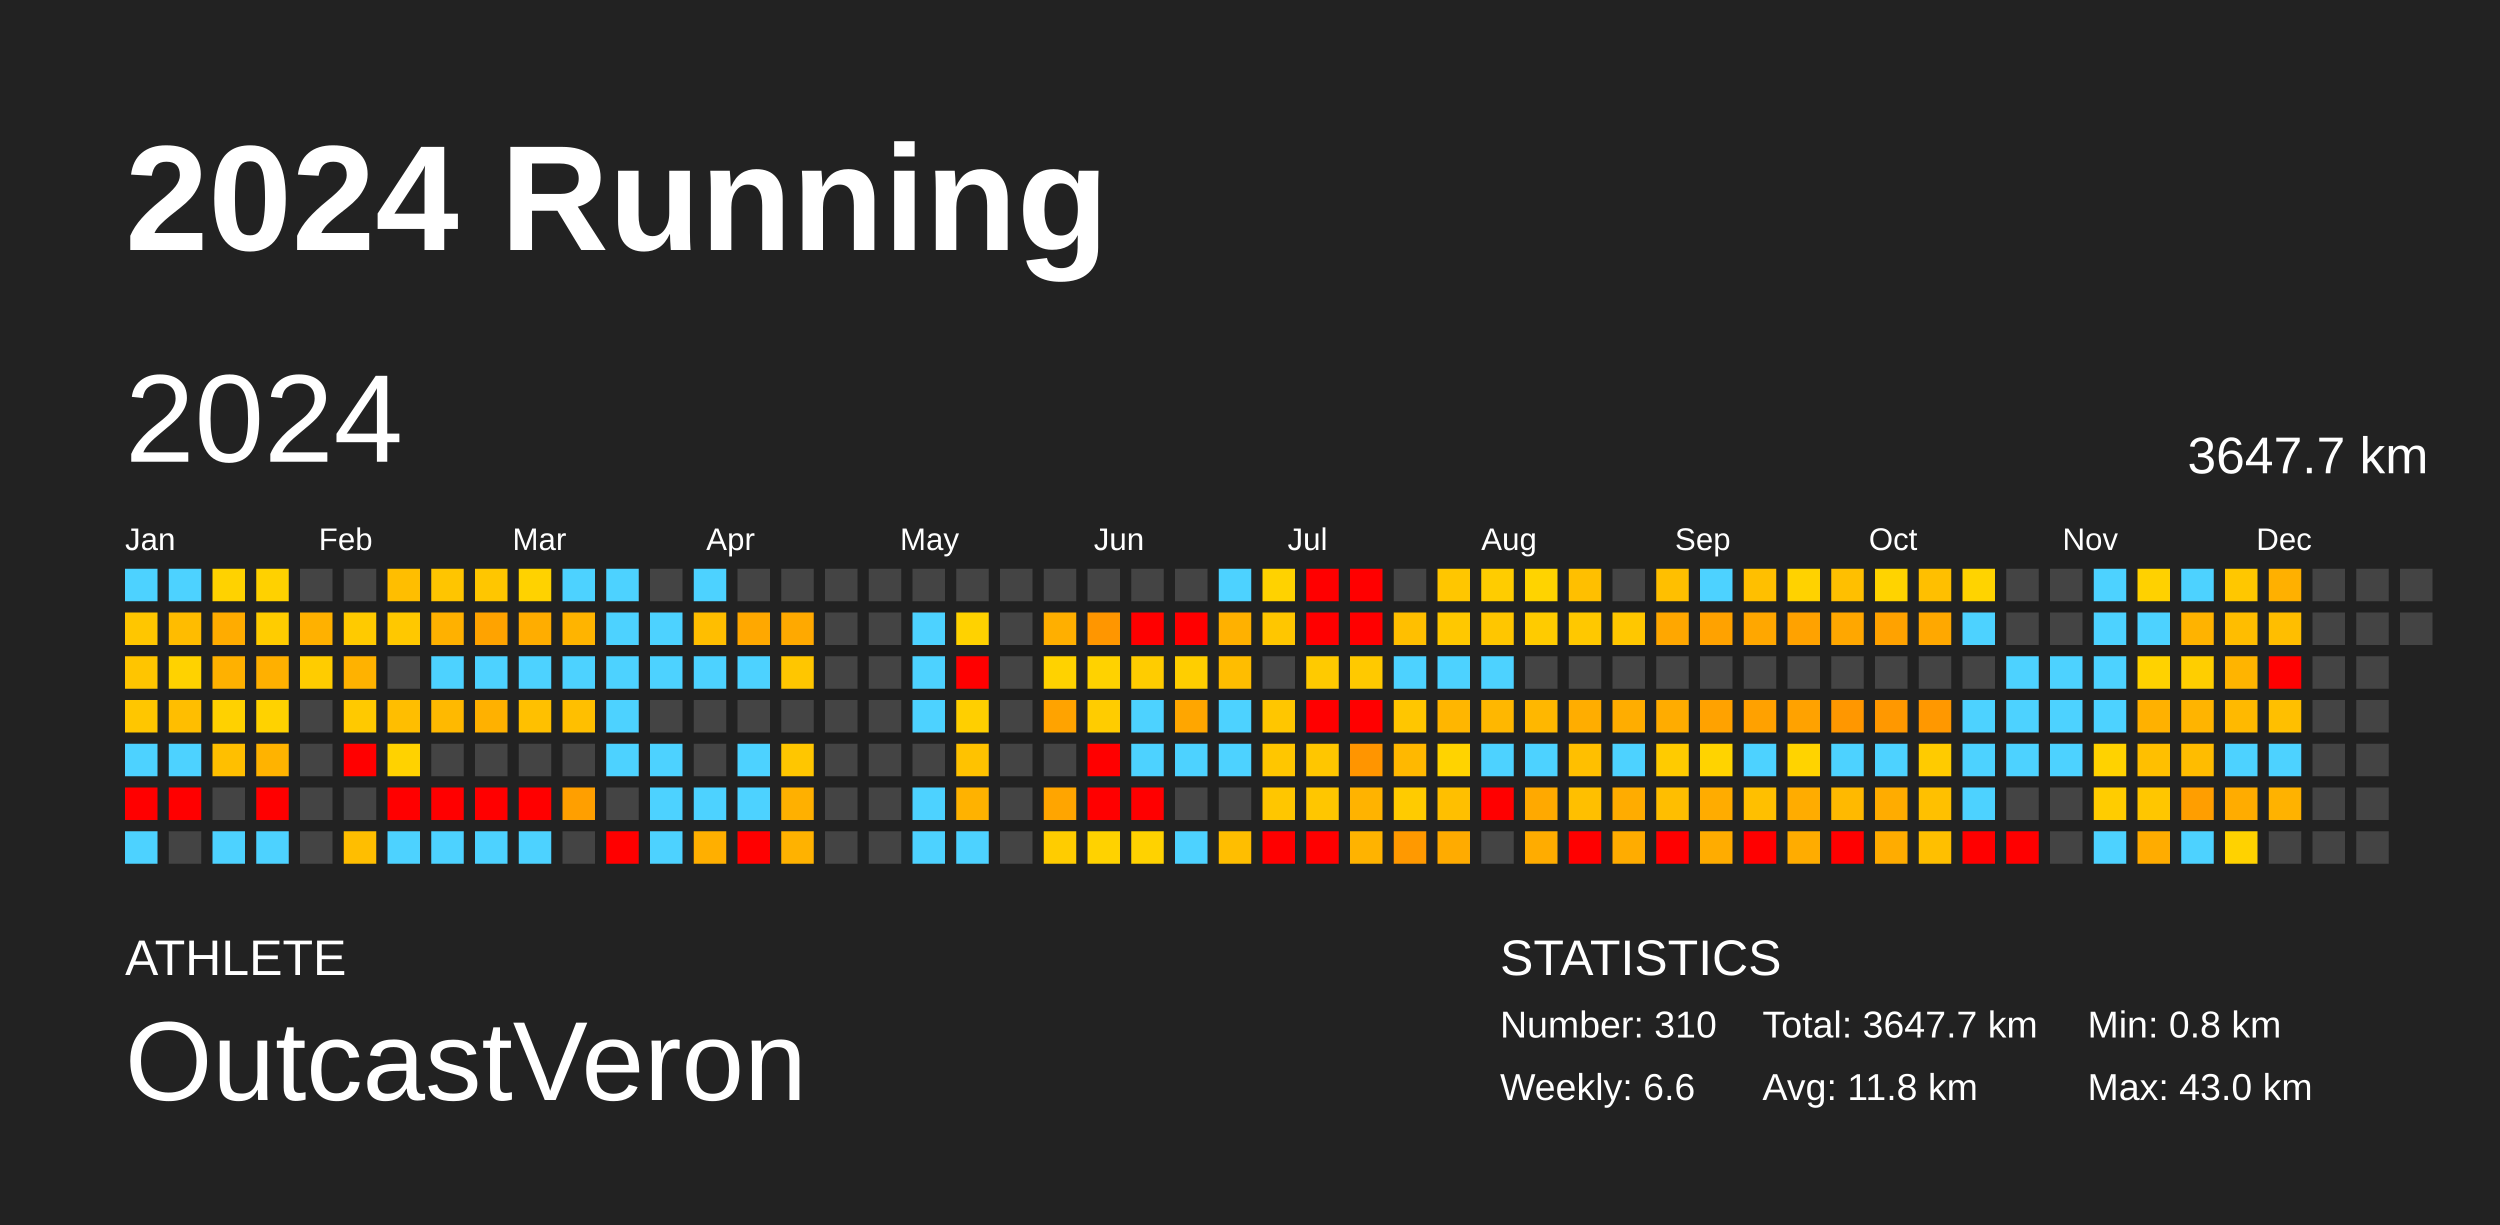
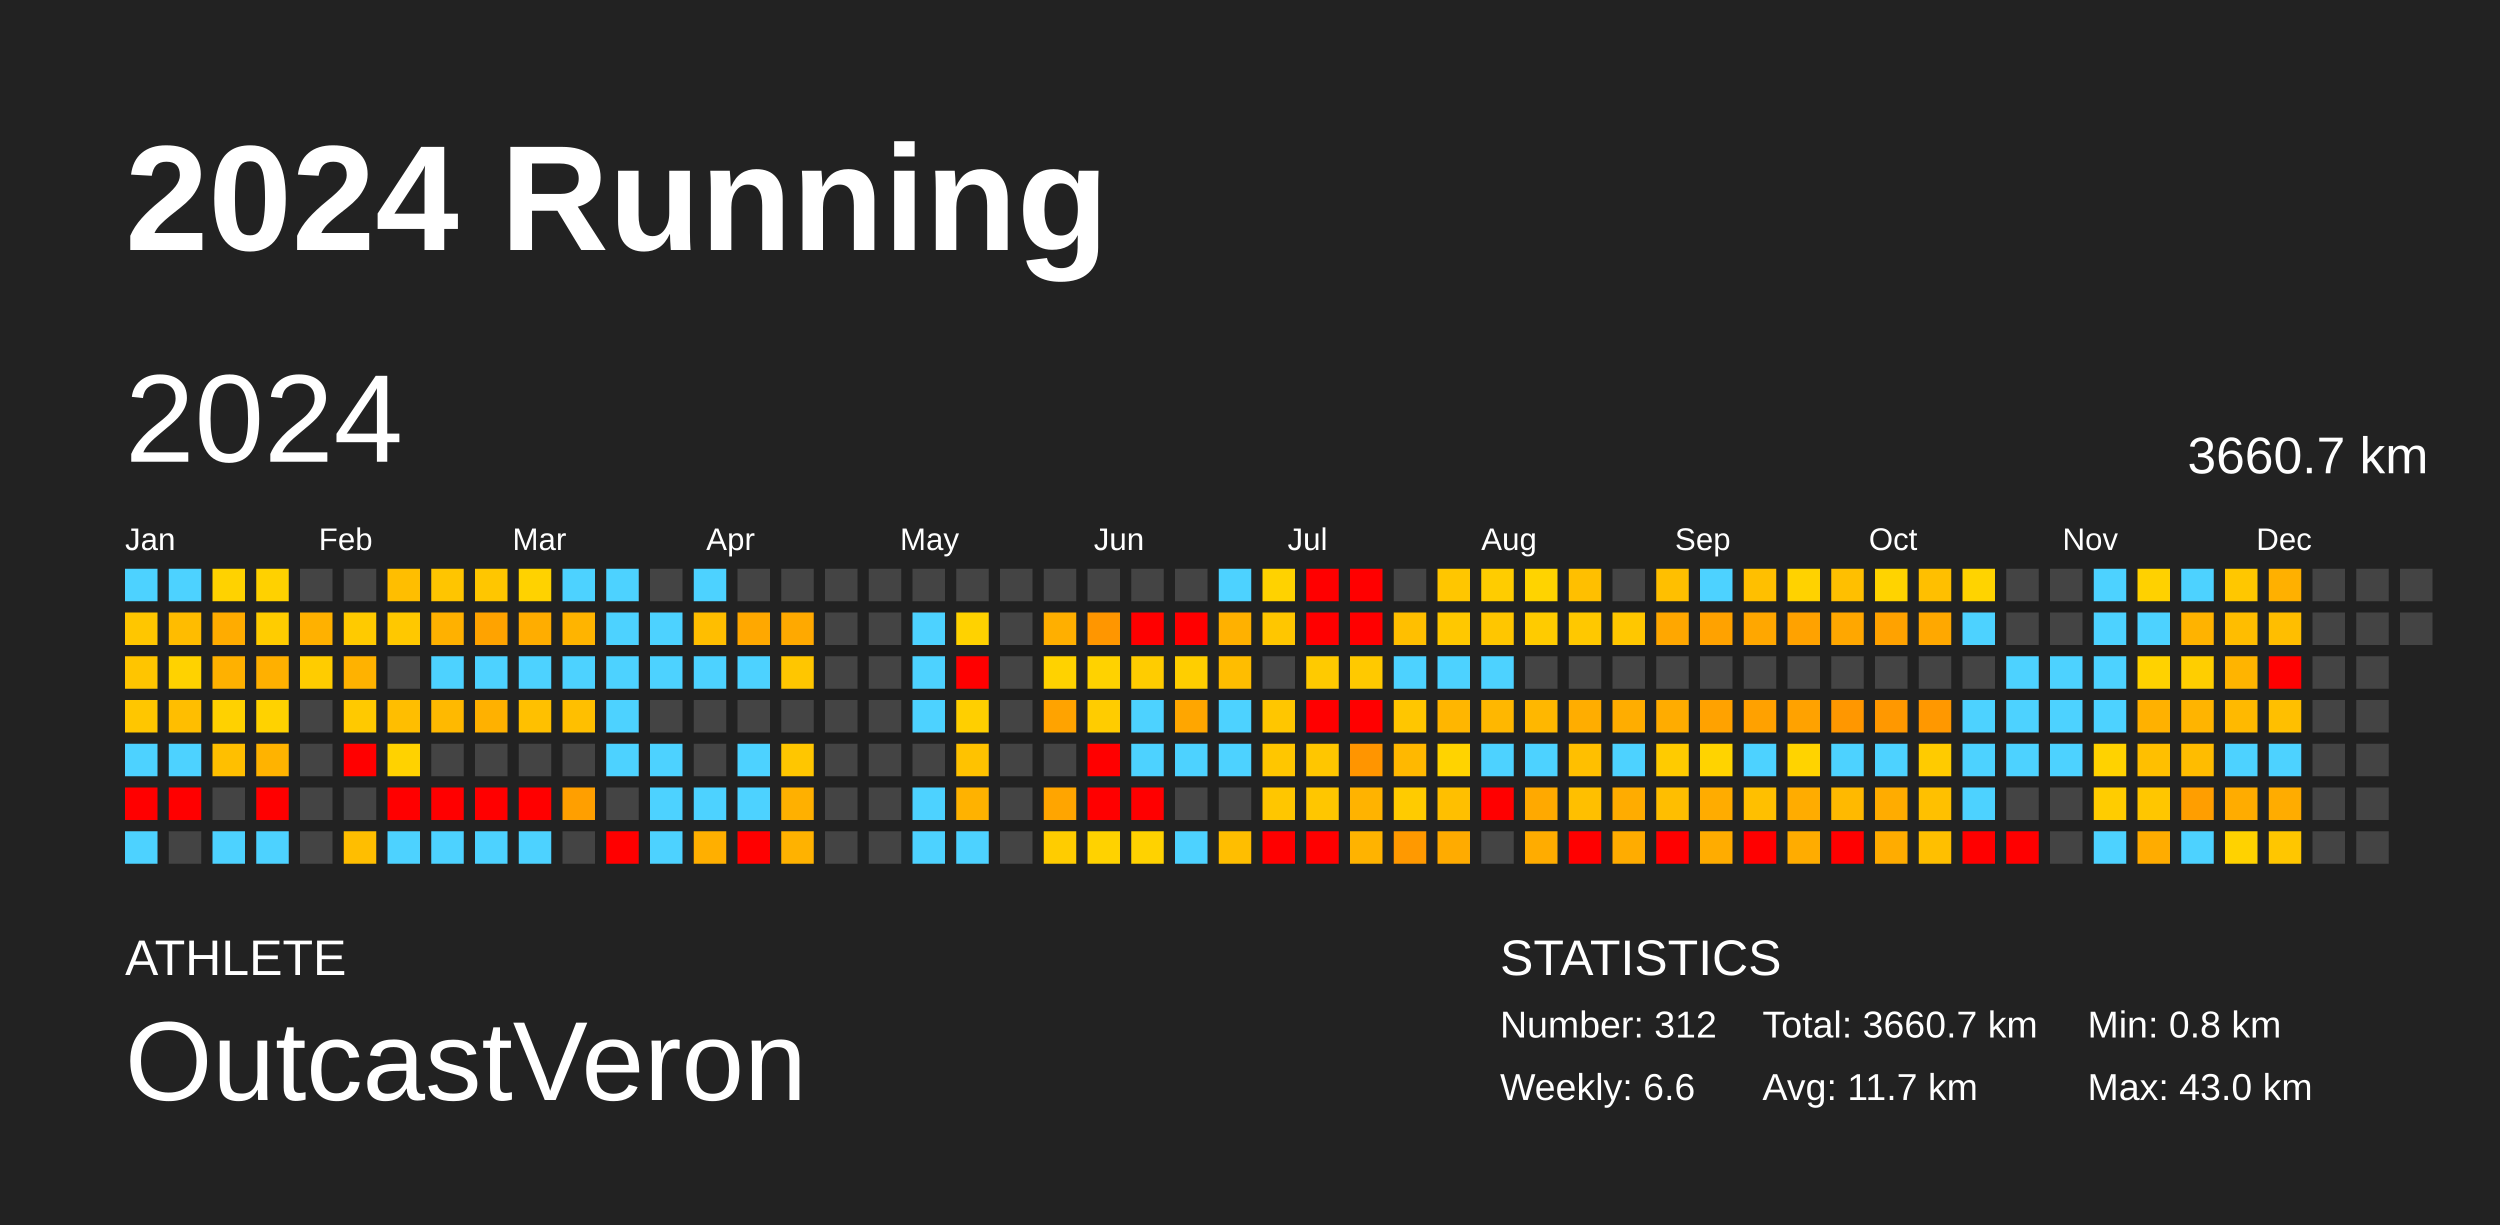
<svg xmlns="http://www.w3.org/2000/svg" baseProfile="full" height="98mm" version="1.1" viewBox="0,0,200,98" width="200mm">
  <defs />
  <rect fill="#222222" height="98" width="200" x="0" y="0" />
  <text fill="#FFFFFF" style="font-size:12px; font-family:Arial; font-weight:bold;" x="10" y="20">2024 Running</text>
  <text fill="#FFFFFF" style="font-size:4px; font-family:Arial" x="10" y="78">ATHLETE</text>
  <text fill="#FFFFFF" style="font-size:9px; font-family:Arial" x="10" y="88">OutcastVeron</text>
  <text fill="#FFFFFF" style="font-size:4px; font-family:Arial" x="120" y="78">STATISTICS</text>
-   <text fill="#FFFFFF" style="font-size:3px; font-family:Arial" x="120" y="83">Number: 310</text>
+   <text fill="#FFFFFF" style="font-size:3px; font-family:Arial" x="120" y="83">Number: 312</text>
  <text fill="#FFFFFF" style="font-size:3px; font-family:Arial" x="120" y="88">Weekly: 6.6</text>
-   <text fill="#FFFFFF" style="font-size:3px; font-family:Arial" x="141" y="83">Total: 3647.7 km</text>
-   <text fill="#FFFFFF" style="font-size:3px; font-family:Arial" x="141" y="88">Avg: 11.8 km</text>
+   <text fill="#FFFFFF" style="font-size:3px; font-family:Arial" x="141" y="83">Total: 3660.7 km</text>
+   <text fill="#FFFFFF" style="font-size:3px; font-family:Arial" x="141" y="88">Avg: 11.7 km</text>
  <text fill="#FFFFFF" style="font-size:3px; font-family:Arial" x="167" y="83">Min: 0.8 km</text>
  <text fill="#FFFFFF" style="font-size:3px; font-family:Arial" x="167" y="88">Max: 43.0 km</text>
  <text dominant-baseline="hanging" fill="#FFFFFF" style="font-size:10.0px; font-family:Arial;" x="10" y="30">2024</text>
-   <text dominant-baseline="hanging" fill="#FFFFFF" style="font-size:4.125px; font-family:Arial;" x="175" y="35">3647.7 km</text>
+   <text dominant-baseline="hanging" fill="#FFFFFF" style="font-size:4.125px; font-family:Arial;" x="175" y="35">3660.7 km</text>
  <text fill="#FFFFFF" style="font-size:2.5px; font-family:Arial" x="10.0" y="44">Jan</text>
  <text fill="#FFFFFF" style="font-size:2.5px; font-family:Arial" x="25.5" y="44">Feb</text>
  <text fill="#FFFFFF" style="font-size:2.5px; font-family:Arial" x="41.0" y="44">Mar</text>
  <text fill="#FFFFFF" style="font-size:2.5px; font-family:Arial" x="56.5" y="44">Apr</text>
  <text fill="#FFFFFF" style="font-size:2.5px; font-family:Arial" x="72.0" y="44">May</text>
  <text fill="#FFFFFF" style="font-size:2.5px; font-family:Arial" x="87.5" y="44">Jun</text>
  <text fill="#FFFFFF" style="font-size:2.5px; font-family:Arial" x="103.0" y="44">Jul</text>
  <text fill="#FFFFFF" style="font-size:2.5px; font-family:Arial" x="118.5" y="44">Aug</text>
  <text fill="#FFFFFF" style="font-size:2.5px; font-family:Arial" x="134.0" y="44">Sep</text>
  <text fill="#FFFFFF" style="font-size:2.5px; font-family:Arial" x="149.5" y="44">Oct</text>
  <text fill="#FFFFFF" style="font-size:2.5px; font-family:Arial" x="165.0" y="44">Nov</text>
  <text fill="#FFFFFF" style="font-size:2.5px; font-family:Arial" x="180.5" y="44">Dec</text>
  <rect fill="#4dd2ff" height="2.6" width="2.6" x="10.0" y="45.5" />
  <rect fill="#ffc600" height="2.6" width="2.6" x="10.0" y="49.0" />
  <rect fill="#ffc500" height="2.6" width="2.6" x="10.0" y="52.5" />
  <rect fill="#ffc600" height="2.6" width="2.6" x="10.0" y="56.0" />
  <rect fill="#4dd2ff" height="2.6" width="2.6" x="10.0" y="59.5" />
  <rect fill="red" height="2.6" width="2.6" x="10.0" y="63.0" />
  <rect fill="#4dd2ff" height="2.6" width="2.6" x="10.0" y="66.5" />
  <rect fill="#4dd2ff" height="2.6" width="2.6" x="13.5" y="45.5" />
  <rect fill="#ffbc00" height="2.6" width="2.6" x="13.5" y="49.0" />
  <rect fill="#ffd200" height="2.6" width="2.6" x="13.5" y="52.5" />
  <rect fill="#ffbe00" height="2.6" width="2.6" x="13.5" y="56.0" />
  <rect fill="#4dd2ff" height="2.6" width="2.6" x="13.5" y="59.5" />
  <rect fill="red" height="2.6" width="2.6" x="13.5" y="63.0" />
  <rect fill="#444444" height="2.6" width="2.6" x="13.5" y="66.5" />
  <rect fill="#ffd200" height="2.6" width="2.6" x="17.0" y="45.5" />
  <rect fill="#ffac00" height="2.6" width="2.6" x="17.0" y="49.0" />
  <rect fill="#ffb100" height="2.6" width="2.6" x="17.0" y="52.5" />
  <rect fill="#ffd100" height="2.6" width="2.6" x="17.0" y="56.0" />
  <rect fill="#ffbf00" height="2.6" width="2.6" x="17.0" y="59.5" />
  <rect fill="#444444" height="2.6" width="2.6" x="17.0" y="63.0" />
  <rect fill="#4dd2ff" height="2.6" width="2.6" x="17.0" y="66.5" />
  <rect fill="#ffd100" height="2.6" width="2.6" x="20.5" y="45.5" />
  <rect fill="#ffcc00" height="2.6" width="2.6" x="20.5" y="49.0" />
  <rect fill="#ffb000" height="2.6" width="2.6" x="20.5" y="52.5" />
  <rect fill="#ffd200" height="2.6" width="2.6" x="20.5" y="56.0" />
  <rect fill="#ffb300" height="2.6" width="2.6" x="20.5" y="59.5" />
  <rect fill="red" height="2.6" width="2.6" x="20.5" y="63.0" />
  <rect fill="#4dd2ff" height="2.6" width="2.6" x="20.5" y="66.5" />
  <rect fill="#444444" height="2.6" width="2.6" x="24.0" y="45.5" />
  <rect fill="#ffb100" height="2.6" width="2.6" x="24.0" y="49.0" />
  <rect fill="#ffcc00" height="2.6" width="2.6" x="24.0" y="52.5" />
  <rect fill="#444444" height="2.6" width="2.6" x="24.0" y="56.0" />
  <rect fill="#444444" height="2.6" width="2.6" x="24.0" y="59.5" />
  <rect fill="#444444" height="2.6" width="2.6" x="24.0" y="63.0" />
  <rect fill="#444444" height="2.6" width="2.6" x="24.0" y="66.5" />
  <rect fill="#444444" height="2.6" width="2.6" x="27.5" y="45.5" />
  <rect fill="#ffca00" height="2.6" width="2.6" x="27.5" y="49.0" />
  <rect fill="#ffb200" height="2.6" width="2.6" x="27.5" y="52.5" />
  <rect fill="#ffc900" height="2.6" width="2.6" x="27.5" y="56.0" />
  <rect fill="red" height="2.6" width="2.6" x="27.5" y="59.5" />
  <rect fill="#444444" height="2.6" width="2.6" x="27.5" y="63.0" />
  <rect fill="#ffbe00" height="2.6" width="2.6" x="27.5" y="66.5" />
  <rect fill="#ffbe00" height="2.6" width="2.6" x="31.0" y="45.5" />
  <rect fill="#ffc800" height="2.6" width="2.6" x="31.0" y="49.0" />
  <rect fill="#444444" height="2.6" width="2.6" x="31.0" y="52.5" />
  <rect fill="#ffbe00" height="2.6" width="2.6" x="31.0" y="56.0" />
  <rect fill="#ffd200" height="2.6" width="2.6" x="31.0" y="59.5" />
  <rect fill="red" height="2.6" width="2.6" x="31.0" y="63.0" />
  <rect fill="#4dd2ff" height="2.6" width="2.6" x="31.0" y="66.5" />
  <rect fill="#ffc500" height="2.6" width="2.6" x="34.5" y="45.5" />
  <rect fill="#ffb100" height="2.6" width="2.6" x="34.5" y="49.0" />
  <rect fill="#4dd2ff" height="2.6" width="2.6" x="34.5" y="52.5" />
  <rect fill="#ffb900" height="2.6" width="2.6" x="34.5" y="56.0" />
  <rect fill="#444444" height="2.6" width="2.6" x="34.5" y="59.5" />
  <rect fill="red" height="2.6" width="2.6" x="34.5" y="63.0" />
  <rect fill="#4dd2ff" height="2.6" width="2.6" x="34.5" y="66.5" />
  <rect fill="#ffc600" height="2.6" width="2.6" x="38.0" y="45.5" />
  <rect fill="#ffa300" height="2.6" width="2.6" x="38.0" y="49.0" />
  <rect fill="#4dd2ff" height="2.6" width="2.6" x="38.0" y="52.5" />
  <rect fill="#ffb100" height="2.6" width="2.6" x="38.0" y="56.0" />
  <rect fill="#444444" height="2.6" width="2.6" x="38.0" y="59.5" />
  <rect fill="red" height="2.6" width="2.6" x="38.0" y="63.0" />
  <rect fill="#4dd2ff" height="2.6" width="2.6" x="38.0" y="66.5" />
  <rect fill="#ffd200" height="2.6" width="2.6" x="41.5" y="45.5" />
  <rect fill="#ffad00" height="2.6" width="2.6" x="41.5" y="49.0" />
  <rect fill="#4dd2ff" height="2.6" width="2.6" x="41.5" y="52.5" />
  <rect fill="#ffc000" height="2.6" width="2.6" x="41.5" y="56.0" />
  <rect fill="#444444" height="2.6" width="2.6" x="41.5" y="59.5" />
  <rect fill="red" height="2.6" width="2.6" x="41.5" y="63.0" />
  <rect fill="#4dd2ff" height="2.6" width="2.6" x="41.5" y="66.5" />
  <rect fill="#4dd2ff" height="2.6" width="2.6" x="45.0" y="45.5" />
  <rect fill="#ffb400" height="2.6" width="2.6" x="45.0" y="49.0" />
  <rect fill="#4dd2ff" height="2.6" width="2.6" x="45.0" y="52.5" />
  <rect fill="#ffbf00" height="2.6" width="2.6" x="45.0" y="56.0" />
  <rect fill="#444444" height="2.6" width="2.6" x="45.0" y="59.5" />
  <rect fill="#ff9f00" height="2.6" width="2.6" x="45.0" y="63.0" />
  <rect fill="#444444" height="2.6" width="2.6" x="45.0" y="66.5" />
  <rect fill="#4dd2ff" height="2.6" width="2.6" x="48.5" y="45.5" />
  <rect fill="#4dd2ff" height="2.6" width="2.6" x="48.5" y="49.0" />
  <rect fill="#4dd2ff" height="2.6" width="2.6" x="48.5" y="52.5" />
  <rect fill="#4dd2ff" height="2.6" width="2.6" x="48.5" y="56.0" />
  <rect fill="#4dd2ff" height="2.6" width="2.6" x="48.5" y="59.5" />
  <rect fill="#444444" height="2.6" width="2.6" x="48.5" y="63.0" />
  <rect fill="red" height="2.6" width="2.6" x="48.5" y="66.5" />
  <rect fill="#444444" height="2.6" width="2.6" x="52.0" y="45.5" />
  <rect fill="#4dd2ff" height="2.6" width="2.6" x="52.0" y="49.0" />
  <rect fill="#4dd2ff" height="2.6" width="2.6" x="52.0" y="52.5" />
  <rect fill="#444444" height="2.6" width="2.6" x="52.0" y="56.0" />
  <rect fill="#4dd2ff" height="2.6" width="2.6" x="52.0" y="59.5" />
  <rect fill="#4dd2ff" height="2.6" width="2.6" x="52.0" y="63.0" />
  <rect fill="#4dd2ff" height="2.6" width="2.6" x="52.0" y="66.5" />
  <rect fill="#4dd2ff" height="2.6" width="2.6" x="55.5" y="45.5" />
  <rect fill="#ffbe00" height="2.6" width="2.6" x="55.5" y="49.0" />
  <rect fill="#4dd2ff" height="2.6" width="2.6" x="55.5" y="52.5" />
  <rect fill="#444444" height="2.6" width="2.6" x="55.5" y="56.0" />
  <rect fill="#444444" height="2.6" width="2.6" x="55.5" y="59.5" />
  <rect fill="#4dd2ff" height="2.6" width="2.6" x="55.5" y="63.0" />
  <rect fill="#ffaf00" height="2.6" width="2.6" x="55.5" y="66.5" />
  <rect fill="#444444" height="2.6" width="2.6" x="59.0" y="45.5" />
  <rect fill="#ffa800" height="2.6" width="2.6" x="59.0" y="49.0" />
  <rect fill="#4dd2ff" height="2.6" width="2.6" x="59.0" y="52.5" />
  <rect fill="#444444" height="2.6" width="2.6" x="59.0" y="56.0" />
  <rect fill="#4dd2ff" height="2.6" width="2.6" x="59.0" y="59.5" />
  <rect fill="#4dd2ff" height="2.6" width="2.6" x="59.0" y="63.0" />
  <rect fill="red" height="2.6" width="2.6" x="59.0" y="66.5" />
  <rect fill="#444444" height="2.6" width="2.6" x="62.5" y="45.5" />
  <rect fill="#ffa900" height="2.6" width="2.6" x="62.5" y="49.0" />
  <rect fill="#ffc600" height="2.6" width="2.6" x="62.5" y="52.5" />
  <rect fill="#444444" height="2.6" width="2.6" x="62.5" y="56.0" />
  <rect fill="#ffc600" height="2.6" width="2.6" x="62.5" y="59.5" />
  <rect fill="#ffb000" height="2.6" width="2.6" x="62.5" y="63.0" />
  <rect fill="#ffb200" height="2.6" width="2.6" x="62.5" y="66.5" />
  <rect fill="#444444" height="2.6" width="2.6" x="66.0" y="45.5" />
  <rect fill="#444444" height="2.6" width="2.6" x="66.0" y="49.0" />
  <rect fill="#444444" height="2.6" width="2.6" x="66.0" y="52.5" />
  <rect fill="#444444" height="2.6" width="2.6" x="66.0" y="56.0" />
  <rect fill="#444444" height="2.6" width="2.6" x="66.0" y="59.5" />
  <rect fill="#444444" height="2.6" width="2.6" x="66.0" y="63.0" />
  <rect fill="#444444" height="2.6" width="2.6" x="66.0" y="66.5" />
  <rect fill="#444444" height="2.6" width="2.6" x="69.5" y="45.5" />
  <rect fill="#444444" height="2.6" width="2.6" x="69.5" y="49.0" />
  <rect fill="#444444" height="2.6" width="2.6" x="69.5" y="52.5" />
  <rect fill="#444444" height="2.6" width="2.6" x="69.5" y="56.0" />
  <rect fill="#444444" height="2.6" width="2.6" x="69.5" y="59.5" />
  <rect fill="#444444" height="2.6" width="2.6" x="69.5" y="63.0" />
  <rect fill="#444444" height="2.6" width="2.6" x="69.5" y="66.5" />
  <rect fill="#444444" height="2.6" width="2.6" x="73.0" y="45.5" />
  <rect fill="#4dd2ff" height="2.6" width="2.6" x="73.0" y="49.0" />
  <rect fill="#4dd2ff" height="2.6" width="2.6" x="73.0" y="52.5" />
  <rect fill="#4dd2ff" height="2.6" width="2.6" x="73.0" y="56.0" />
  <rect fill="#444444" height="2.6" width="2.6" x="73.0" y="59.5" />
  <rect fill="#4dd2ff" height="2.6" width="2.6" x="73.0" y="63.0" />
  <rect fill="#4dd2ff" height="2.6" width="2.6" x="73.0" y="66.5" />
  <rect fill="#444444" height="2.6" width="2.6" x="76.5" y="45.5" />
  <rect fill="#ffd200" height="2.6" width="2.6" x="76.5" y="49.0" />
  <rect fill="red" height="2.6" width="2.6" x="76.5" y="52.5" />
  <rect fill="#ffcf00" height="2.6" width="2.6" x="76.5" y="56.0" />
  <rect fill="#ffc200" height="2.6" width="2.6" x="76.5" y="59.5" />
  <rect fill="#ffb200" height="2.6" width="2.6" x="76.5" y="63.0" />
  <rect fill="#4dd2ff" height="2.6" width="2.6" x="76.5" y="66.5" />
  <rect fill="#444444" height="2.6" width="2.6" x="80.0" y="45.5" />
  <rect fill="#444444" height="2.6" width="2.6" x="80.0" y="49.0" />
  <rect fill="#444444" height="2.6" width="2.6" x="80.0" y="52.5" />
  <rect fill="#444444" height="2.6" width="2.6" x="80.0" y="56.0" />
  <rect fill="#444444" height="2.6" width="2.6" x="80.0" y="59.5" />
  <rect fill="#444444" height="2.6" width="2.6" x="80.0" y="63.0" />
  <rect fill="#444444" height="2.6" width="2.6" x="80.0" y="66.5" />
  <rect fill="#444444" height="2.6" width="2.6" x="83.5" y="45.5" />
  <rect fill="#ffaf00" height="2.6" width="2.6" x="83.5" y="49.0" />
  <rect fill="#ffd200" height="2.6" width="2.6" x="83.5" y="52.5" />
  <rect fill="#ffa300" height="2.6" width="2.6" x="83.5" y="56.0" />
  <rect fill="#444444" height="2.6" width="2.6" x="83.5" y="59.5" />
  <rect fill="#ffa500" height="2.6" width="2.6" x="83.5" y="63.0" />
  <rect fill="#ffcc00" height="2.6" width="2.6" x="83.5" y="66.5" />
  <rect fill="#444444" height="2.6" width="2.6" x="87.0" y="45.5" />
  <rect fill="#ff9600" height="2.6" width="2.6" x="87.0" y="49.0" />
  <rect fill="#ffd200" height="2.6" width="2.6" x="87.0" y="52.5" />
  <rect fill="#ffcc00" height="2.6" width="2.6" x="87.0" y="56.0" />
  <rect fill="red" height="2.6" width="2.6" x="87.0" y="59.5" />
  <rect fill="red" height="2.6" width="2.6" x="87.0" y="63.0" />
  <rect fill="#ffd200" height="2.6" width="2.6" x="87.0" y="66.5" />
  <rect fill="#444444" height="2.6" width="2.6" x="90.5" y="45.5" />
  <rect fill="red" height="2.6" width="2.6" x="90.5" y="49.0" />
  <rect fill="#ffcc00" height="2.6" width="2.6" x="90.5" y="52.5" />
  <rect fill="#4dd2ff" height="2.6" width="2.6" x="90.5" y="56.0" />
  <rect fill="#4dd2ff" height="2.6" width="2.6" x="90.5" y="59.5" />
  <rect fill="red" height="2.6" width="2.6" x="90.5" y="63.0" />
  <rect fill="#ffd200" height="2.6" width="2.6" x="90.5" y="66.5" />
  <rect fill="#444444" height="2.6" width="2.6" x="94.0" y="45.5" />
  <rect fill="red" height="2.6" width="2.6" x="94.0" y="49.0" />
  <rect fill="#ffce00" height="2.6" width="2.6" x="94.0" y="52.5" />
  <rect fill="#ffa600" height="2.6" width="2.6" x="94.0" y="56.0" />
  <rect fill="#4dd2ff" height="2.6" width="2.6" x="94.0" y="59.5" />
  <rect fill="#444444" height="2.6" width="2.6" x="94.0" y="63.0" />
  <rect fill="#4dd2ff" height="2.6" width="2.6" x="94.0" y="66.5" />
  <rect fill="#4dd2ff" height="2.6" width="2.6" x="97.5" y="45.5" />
  <rect fill="#ffb100" height="2.6" width="2.6" x="97.5" y="49.0" />
  <rect fill="#ffbd00" height="2.6" width="2.6" x="97.5" y="52.5" />
  <rect fill="#4dd2ff" height="2.6" width="2.6" x="97.5" y="56.0" />
  <rect fill="#4dd2ff" height="2.6" width="2.6" x="97.5" y="59.5" />
  <rect fill="#444444" height="2.6" width="2.6" x="97.5" y="63.0" />
  <rect fill="#ffbe00" height="2.6" width="2.6" x="97.5" y="66.5" />
  <rect fill="#ffd200" height="2.6" width="2.6" x="101.0" y="45.5" />
  <rect fill="#ffc600" height="2.6" width="2.6" x="101.0" y="49.0" />
  <rect fill="#444444" height="2.6" width="2.6" x="101.0" y="52.5" />
  <rect fill="#ffc600" height="2.6" width="2.6" x="101.0" y="56.0" />
  <rect fill="#ffc600" height="2.6" width="2.6" x="101.0" y="59.5" />
  <rect fill="#ffc600" height="2.6" width="2.6" x="101.0" y="63.0" />
  <rect fill="red" height="2.6" width="2.6" x="101.0" y="66.5" />
  <rect fill="red" height="2.6" width="2.6" x="104.5" y="45.5" />
  <rect fill="red" height="2.6" width="2.6" x="104.5" y="49.0" />
  <rect fill="#ffca00" height="2.6" width="2.6" x="104.5" y="52.5" />
  <rect fill="red" height="2.6" width="2.6" x="104.5" y="56.0" />
  <rect fill="#ffc600" height="2.6" width="2.6" x="104.5" y="59.5" />
  <rect fill="#ffc600" height="2.6" width="2.6" x="104.5" y="63.0" />
  <rect fill="red" height="2.6" width="2.6" x="104.5" y="66.5" />
  <rect fill="red" height="2.6" width="2.6" x="108.0" y="45.5" />
  <rect fill="red" height="2.6" width="2.6" x="108.0" y="49.0" />
  <rect fill="#ffc900" height="2.6" width="2.6" x="108.0" y="52.5" />
  <rect fill="red" height="2.6" width="2.6" x="108.0" y="56.0" />
  <rect fill="#ff9500" height="2.6" width="2.6" x="108.0" y="59.5" />
  <rect fill="#ffb300" height="2.6" width="2.6" x="108.0" y="63.0" />
  <rect fill="#ffb300" height="2.6" width="2.6" x="108.0" y="66.5" />
  <rect fill="#444444" height="2.6" width="2.6" x="111.5" y="45.5" />
  <rect fill="#ffbf00" height="2.6" width="2.6" x="111.5" y="49.0" />
  <rect fill="#4dd2ff" height="2.6" width="2.6" x="111.5" y="52.5" />
  <rect fill="#ffc600" height="2.6" width="2.6" x="111.5" y="56.0" />
  <rect fill="#ffb800" height="2.6" width="2.6" x="111.5" y="59.5" />
  <rect fill="#ffcb00" height="2.6" width="2.6" x="111.5" y="63.0" />
  <rect fill="#ff9900" height="2.6" width="2.6" x="111.5" y="66.5" />
  <rect fill="#ffc600" height="2.6" width="2.6" x="115.0" y="45.5" />
  <rect fill="#ffc800" height="2.6" width="2.6" x="115.0" y="49.0" />
  <rect fill="#4dd2ff" height="2.6" width="2.6" x="115.0" y="52.5" />
  <rect fill="#ffb600" height="2.6" width="2.6" x="115.0" y="56.0" />
  <rect fill="#ffd300" height="2.6" width="2.6" x="115.0" y="59.5" />
  <rect fill="#ffbf00" height="2.6" width="2.6" x="115.0" y="63.0" />
  <rect fill="#ffab00" height="2.6" width="2.6" x="115.0" y="66.5" />
  <rect fill="#ffcc00" height="2.6" width="2.6" x="118.5" y="45.5" />
  <rect fill="#ffc600" height="2.6" width="2.6" x="118.5" y="49.0" />
  <rect fill="#4dd2ff" height="2.6" width="2.6" x="118.5" y="52.5" />
  <rect fill="#ffb700" height="2.6" width="2.6" x="118.5" y="56.0" />
  <rect fill="#4dd2ff" height="2.6" width="2.6" x="118.5" y="59.5" />
  <rect fill="red" height="2.6" width="2.6" x="118.5" y="63.0" />
  <rect fill="#444444" height="2.6" width="2.6" x="118.5" y="66.5" />
  <rect fill="#ffd300" height="2.6" width="2.6" x="122.0" y="45.5" />
  <rect fill="#ffcb00" height="2.6" width="2.6" x="122.0" y="49.0" />
  <rect fill="#444444" height="2.6" width="2.6" x="122.0" y="52.5" />
  <rect fill="#ffb700" height="2.6" width="2.6" x="122.0" y="56.0" />
  <rect fill="#4dd2ff" height="2.6" width="2.6" x="122.0" y="59.5" />
  <rect fill="#ffa900" height="2.6" width="2.6" x="122.0" y="63.0" />
  <rect fill="#ffac00" height="2.6" width="2.6" x="122.0" y="66.5" />
  <rect fill="#ffbf00" height="2.6" width="2.6" x="125.5" y="45.5" />
  <rect fill="#ffc800" height="2.6" width="2.6" x="125.5" y="49.0" />
  <rect fill="#444444" height="2.6" width="2.6" x="125.5" y="52.5" />
  <rect fill="#ffad00" height="2.6" width="2.6" x="125.5" y="56.0" />
  <rect fill="#ffbf00" height="2.6" width="2.6" x="125.5" y="59.5" />
  <rect fill="#ffbf00" height="2.6" width="2.6" x="125.5" y="63.0" />
  <rect fill="red" height="2.6" width="2.6" x="125.5" y="66.5" />
  <rect fill="#444444" height="2.6" width="2.6" x="129.0" y="45.5" />
  <rect fill="#ffc700" height="2.6" width="2.6" x="129.0" y="49.0" />
  <rect fill="#444444" height="2.6" width="2.6" x="129.0" y="52.5" />
  <rect fill="#ffad00" height="2.6" width="2.6" x="129.0" y="56.0" />
  <rect fill="#4dd2ff" height="2.6" width="2.6" x="129.0" y="59.5" />
  <rect fill="#ffac00" height="2.6" width="2.6" x="129.0" y="63.0" />
  <rect fill="#ffac00" height="2.6" width="2.6" x="129.0" y="66.5" />
  <rect fill="#ffbf00" height="2.6" width="2.6" x="132.5" y="45.5" />
  <rect fill="#ffa700" height="2.6" width="2.6" x="132.5" y="49.0" />
  <rect fill="#444444" height="2.6" width="2.6" x="132.5" y="52.5" />
  <rect fill="#ffac00" height="2.6" width="2.6" x="132.5" y="56.0" />
  <rect fill="#ffcb00" height="2.6" width="2.6" x="132.5" y="59.5" />
  <rect fill="#ffbe00" height="2.6" width="2.6" x="132.5" y="63.0" />
  <rect fill="red" height="2.6" width="2.6" x="132.5" y="66.5" />
  <rect fill="#4dd2ff" height="2.6" width="2.6" x="136.0" y="45.5" />
  <rect fill="#ffa200" height="2.6" width="2.6" x="136.0" y="49.0" />
  <rect fill="#444444" height="2.6" width="2.6" x="136.0" y="52.5" />
  <rect fill="#ffa200" height="2.6" width="2.6" x="136.0" y="56.0" />
  <rect fill="#ffd300" height="2.6" width="2.6" x="136.0" y="59.5" />
  <rect fill="#ffac00" height="2.6" width="2.6" x="136.0" y="63.0" />
  <rect fill="#ffac00" height="2.6" width="2.6" x="136.0" y="66.5" />
  <rect fill="#ffbf00" height="2.6" width="2.6" x="139.5" y="45.5" />
  <rect fill="#ffa700" height="2.6" width="2.6" x="139.5" y="49.0" />
  <rect fill="#444444" height="2.6" width="2.6" x="139.5" y="52.5" />
  <rect fill="#ffa100" height="2.6" width="2.6" x="139.5" y="56.0" />
  <rect fill="#4dd2ff" height="2.6" width="2.6" x="139.5" y="59.5" />
  <rect fill="#ffbf00" height="2.6" width="2.6" x="139.5" y="63.0" />
  <rect fill="red" height="2.6" width="2.6" x="139.5" y="66.5" />
  <rect fill="#ffd200" height="2.6" width="2.6" x="143.0" y="45.5" />
  <rect fill="#ffa200" height="2.6" width="2.6" x="143.0" y="49.0" />
  <rect fill="#444444" height="2.6" width="2.6" x="143.0" y="52.5" />
  <rect fill="#ffa200" height="2.6" width="2.6" x="143.0" y="56.0" />
  <rect fill="#ffd300" height="2.6" width="2.6" x="143.0" y="59.5" />
  <rect fill="#ffac00" height="2.6" width="2.6" x="143.0" y="63.0" />
  <rect fill="#ffac00" height="2.6" width="2.6" x="143.0" y="66.5" />
  <rect fill="#ffbf00" height="2.6" width="2.6" x="146.5" y="45.5" />
  <rect fill="#ffa700" height="2.6" width="2.6" x="146.5" y="49.0" />
  <rect fill="#444444" height="2.6" width="2.6" x="146.5" y="52.5" />
  <rect fill="#ff9700" height="2.6" width="2.6" x="146.5" y="56.0" />
  <rect fill="#4dd2ff" height="2.6" width="2.6" x="146.5" y="59.5" />
  <rect fill="#ffb900" height="2.6" width="2.6" x="146.5" y="63.0" />
  <rect fill="red" height="2.6" width="2.6" x="146.5" y="66.5" />
  <rect fill="#ffd300" height="2.6" width="2.6" x="150.0" y="45.5" />
  <rect fill="#ffa200" height="2.6" width="2.6" x="150.0" y="49.0" />
  <rect fill="#444444" height="2.6" width="2.6" x="150.0" y="52.5" />
  <rect fill="#ff9800" height="2.6" width="2.6" x="150.0" y="56.0" />
  <rect fill="#4dd2ff" height="2.6" width="2.6" x="150.0" y="59.5" />
  <rect fill="#ffac00" height="2.6" width="2.6" x="150.0" y="63.0" />
  <rect fill="#ffac00" height="2.6" width="2.6" x="150.0" y="66.5" />
  <rect fill="#ffbf00" height="2.6" width="2.6" x="153.5" y="45.5" />
  <rect fill="#ffa800" height="2.6" width="2.6" x="153.5" y="49.0" />
  <rect fill="#444444" height="2.6" width="2.6" x="153.5" y="52.5" />
  <rect fill="#ff9800" height="2.6" width="2.6" x="153.5" y="56.0" />
  <rect fill="#ffcb00" height="2.6" width="2.6" x="153.5" y="59.5" />
  <rect fill="#ffc000" height="2.6" width="2.6" x="153.5" y="63.0" />
  <rect fill="#ffbf00" height="2.6" width="2.6" x="153.5" y="66.5" />
  <rect fill="#ffd300" height="2.6" width="2.6" x="157.0" y="45.5" />
  <rect fill="#4dd2ff" height="2.6" width="2.6" x="157.0" y="49.0" />
  <rect fill="#444444" height="2.6" width="2.6" x="157.0" y="52.5" />
  <rect fill="#4dd2ff" height="2.6" width="2.6" x="157.0" y="56.0" />
  <rect fill="#4dd2ff" height="2.6" width="2.6" x="157.0" y="59.5" />
  <rect fill="#4dd2ff" height="2.6" width="2.6" x="157.0" y="63.0" />
  <rect fill="red" height="2.6" width="2.6" x="157.0" y="66.5" />
  <rect fill="#444444" height="2.6" width="2.6" x="160.5" y="45.5" />
  <rect fill="#444444" height="2.6" width="2.6" x="160.5" y="49.0" />
  <rect fill="#4dd2ff" height="2.6" width="2.6" x="160.5" y="52.5" />
  <rect fill="#4dd2ff" height="2.6" width="2.6" x="160.5" y="56.0" />
  <rect fill="#4dd2ff" height="2.6" width="2.6" x="160.5" y="59.5" />
  <rect fill="#444444" height="2.6" width="2.6" x="160.5" y="63.0" />
  <rect fill="red" height="2.6" width="2.6" x="160.5" y="66.5" />
  <rect fill="#444444" height="2.6" width="2.6" x="164.0" y="45.5" />
  <rect fill="#444444" height="2.6" width="2.6" x="164.0" y="49.0" />
  <rect fill="#4dd2ff" height="2.6" width="2.6" x="164.0" y="52.5" />
  <rect fill="#4dd2ff" height="2.6" width="2.6" x="164.0" y="56.0" />
  <rect fill="#4dd2ff" height="2.6" width="2.6" x="164.0" y="59.5" />
  <rect fill="#444444" height="2.6" width="2.6" x="164.0" y="63.0" />
  <rect fill="#444444" height="2.6" width="2.6" x="164.0" y="66.5" />
  <rect fill="#4dd2ff" height="2.6" width="2.6" x="167.5" y="45.5" />
  <rect fill="#4dd2ff" height="2.6" width="2.6" x="167.5" y="49.0" />
  <rect fill="#4dd2ff" height="2.6" width="2.6" x="167.5" y="52.5" />
  <rect fill="#4dd2ff" height="2.6" width="2.6" x="167.5" y="56.0" />
  <rect fill="#ffd200" height="2.6" width="2.6" x="167.5" y="59.5" />
  <rect fill="#ffcc00" height="2.6" width="2.6" x="167.5" y="63.0" />
  <rect fill="#4dd2ff" height="2.6" width="2.6" x="167.5" y="66.5" />
  <rect fill="#ffd100" height="2.6" width="2.6" x="171.0" y="45.5" />
  <rect fill="#4dd2ff" height="2.6" width="2.6" x="171.0" y="49.0" />
  <rect fill="#ffd200" height="2.6" width="2.6" x="171.0" y="52.5" />
  <rect fill="#ffb100" height="2.6" width="2.6" x="171.0" y="56.0" />
  <rect fill="#ffbf00" height="2.6" width="2.6" x="171.0" y="59.5" />
  <rect fill="#ffc600" height="2.6" width="2.6" x="171.0" y="63.0" />
  <rect fill="#ffac00" height="2.6" width="2.6" x="171.0" y="66.5" />
  <rect fill="#4dd2ff" height="2.6" width="2.6" x="174.5" y="45.5" />
  <rect fill="#ffb300" height="2.6" width="2.6" x="174.5" y="49.0" />
  <rect fill="#ffce00" height="2.6" width="2.6" x="174.5" y="52.5" />
  <rect fill="#ffb400" height="2.6" width="2.6" x="174.5" y="56.0" />
  <rect fill="#ffbc00" height="2.6" width="2.6" x="174.5" y="59.5" />
  <rect fill="#ff9e00" height="2.6" width="2.6" x="174.5" y="63.0" />
  <rect fill="#4dd2ff" height="2.6" width="2.6" x="174.5" y="66.5" />
  <rect fill="#ffc700" height="2.6" width="2.6" x="178.0" y="45.5" />
  <rect fill="#ffbd00" height="2.6" width="2.6" x="178.0" y="49.0" />
  <rect fill="#ffb400" height="2.6" width="2.6" x="178.0" y="52.5" />
  <rect fill="#ffb900" height="2.6" width="2.6" x="178.0" y="56.0" />
  <rect fill="#4dd2ff" height="2.6" width="2.6" x="178.0" y="59.5" />
  <rect fill="#ffac00" height="2.6" width="2.6" x="178.0" y="63.0" />
  <rect fill="#ffd200" height="2.6" width="2.6" x="178.0" y="66.5" />
  <rect fill="#ffb000" height="2.6" width="2.6" x="181.5" y="45.5" />
  <rect fill="#ffbe00" height="2.6" width="2.6" x="181.5" y="49.0" />
  <rect fill="red" height="2.6" width="2.6" x="181.5" y="52.5" />
  <rect fill="#ffbf00" height="2.6" width="2.6" x="181.5" y="56.0" />
  <rect fill="#4dd2ff" height="2.6" width="2.6" x="181.5" y="59.5" />
-   <rect fill="#ffb200" height="2.6" width="2.6" x="181.5" y="63.0" />
-   <rect fill="#444444" height="2.6" width="2.6" x="181.5" y="66.5" />
+   <rect fill="#ffac00" height="2.6" width="2.6" x="181.5" y="63.0" />
+   <rect fill="#ffc600" height="2.6" width="2.6" x="181.5" y="66.5" />
  <rect fill="#444444" height="2.6" width="2.6" x="185.0" y="45.5" />
  <rect fill="#444444" height="2.6" width="2.6" x="185.0" y="49.0" />
  <rect fill="#444444" height="2.6" width="2.6" x="185.0" y="52.5" />
  <rect fill="#444444" height="2.6" width="2.6" x="185.0" y="56.0" />
  <rect fill="#444444" height="2.6" width="2.6" x="185.0" y="59.5" />
  <rect fill="#444444" height="2.6" width="2.6" x="185.0" y="63.0" />
  <rect fill="#444444" height="2.6" width="2.6" x="185.0" y="66.5" />
  <rect fill="#444444" height="2.6" width="2.6" x="188.5" y="45.5" />
  <rect fill="#444444" height="2.6" width="2.6" x="188.5" y="49.0" />
  <rect fill="#444444" height="2.6" width="2.6" x="188.5" y="52.5" />
  <rect fill="#444444" height="2.6" width="2.6" x="188.5" y="56.0" />
  <rect fill="#444444" height="2.6" width="2.6" x="188.5" y="59.5" />
  <rect fill="#444444" height="2.6" width="2.6" x="188.5" y="63.0" />
  <rect fill="#444444" height="2.6" width="2.6" x="188.5" y="66.5" />
  <rect fill="#444444" height="2.6" width="2.6" x="192.0" y="45.5" />
  <rect fill="#444444" height="2.6" width="2.6" x="192.0" y="49.0" />
</svg>
